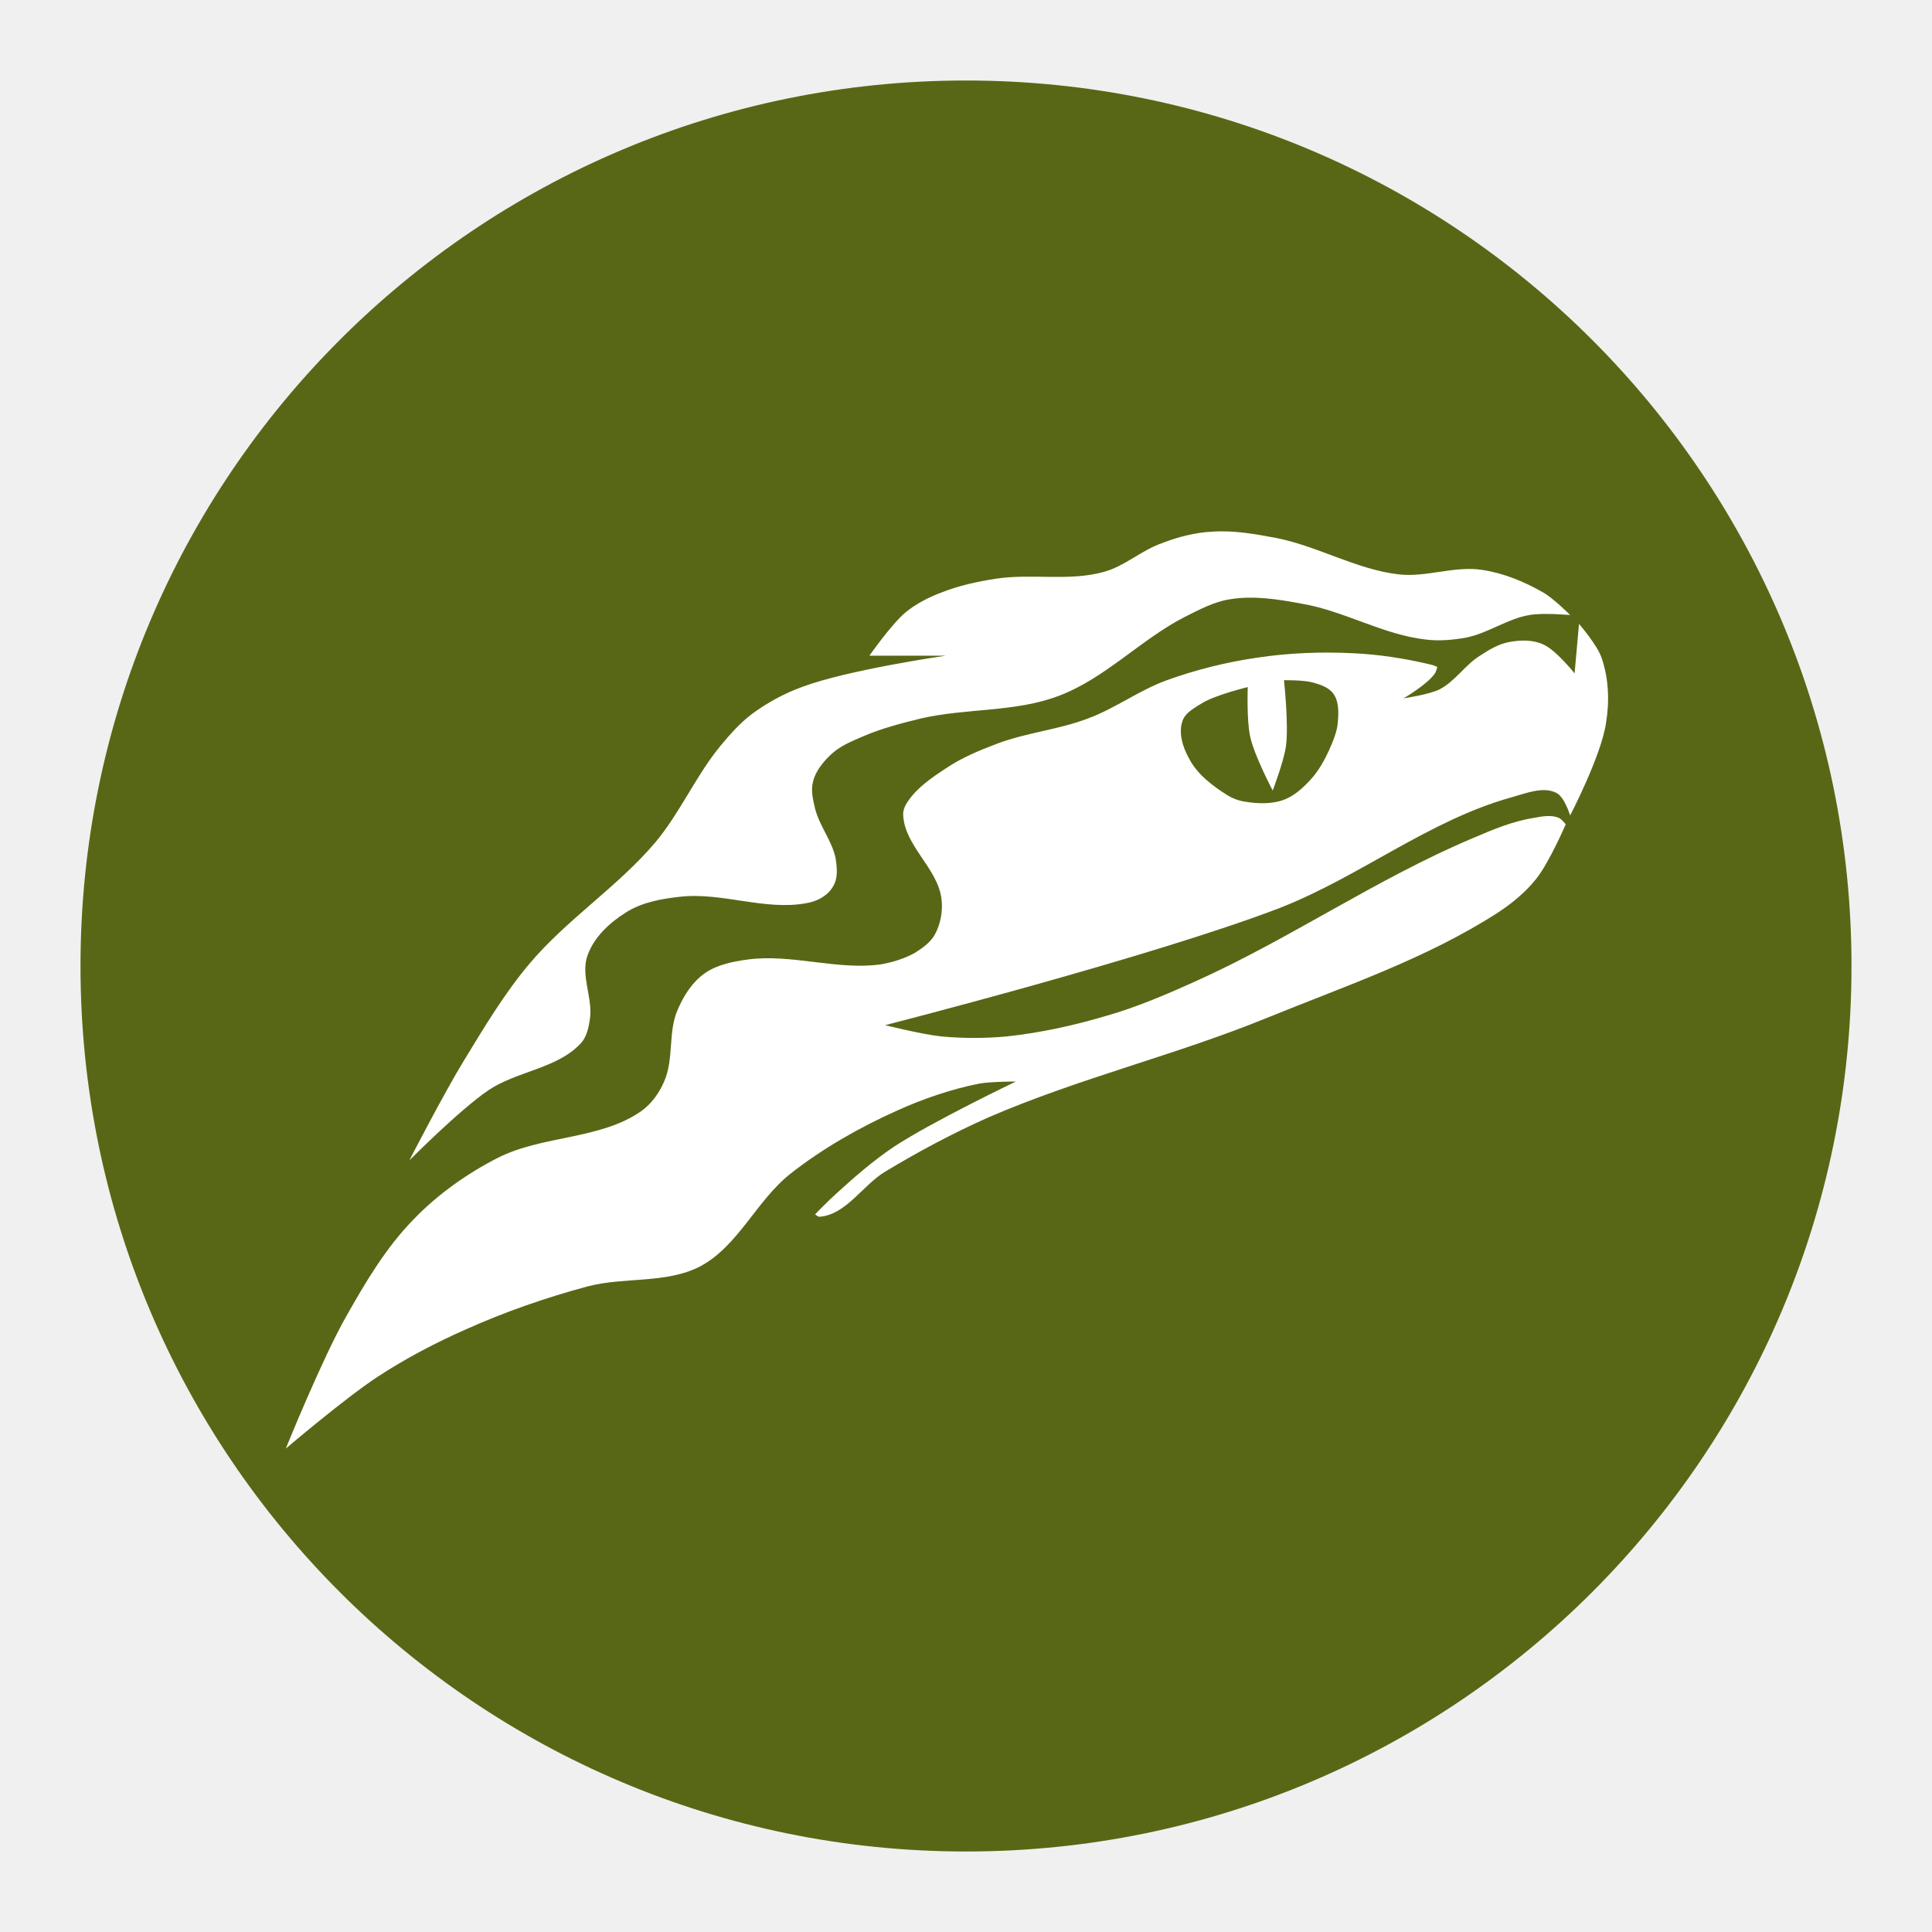
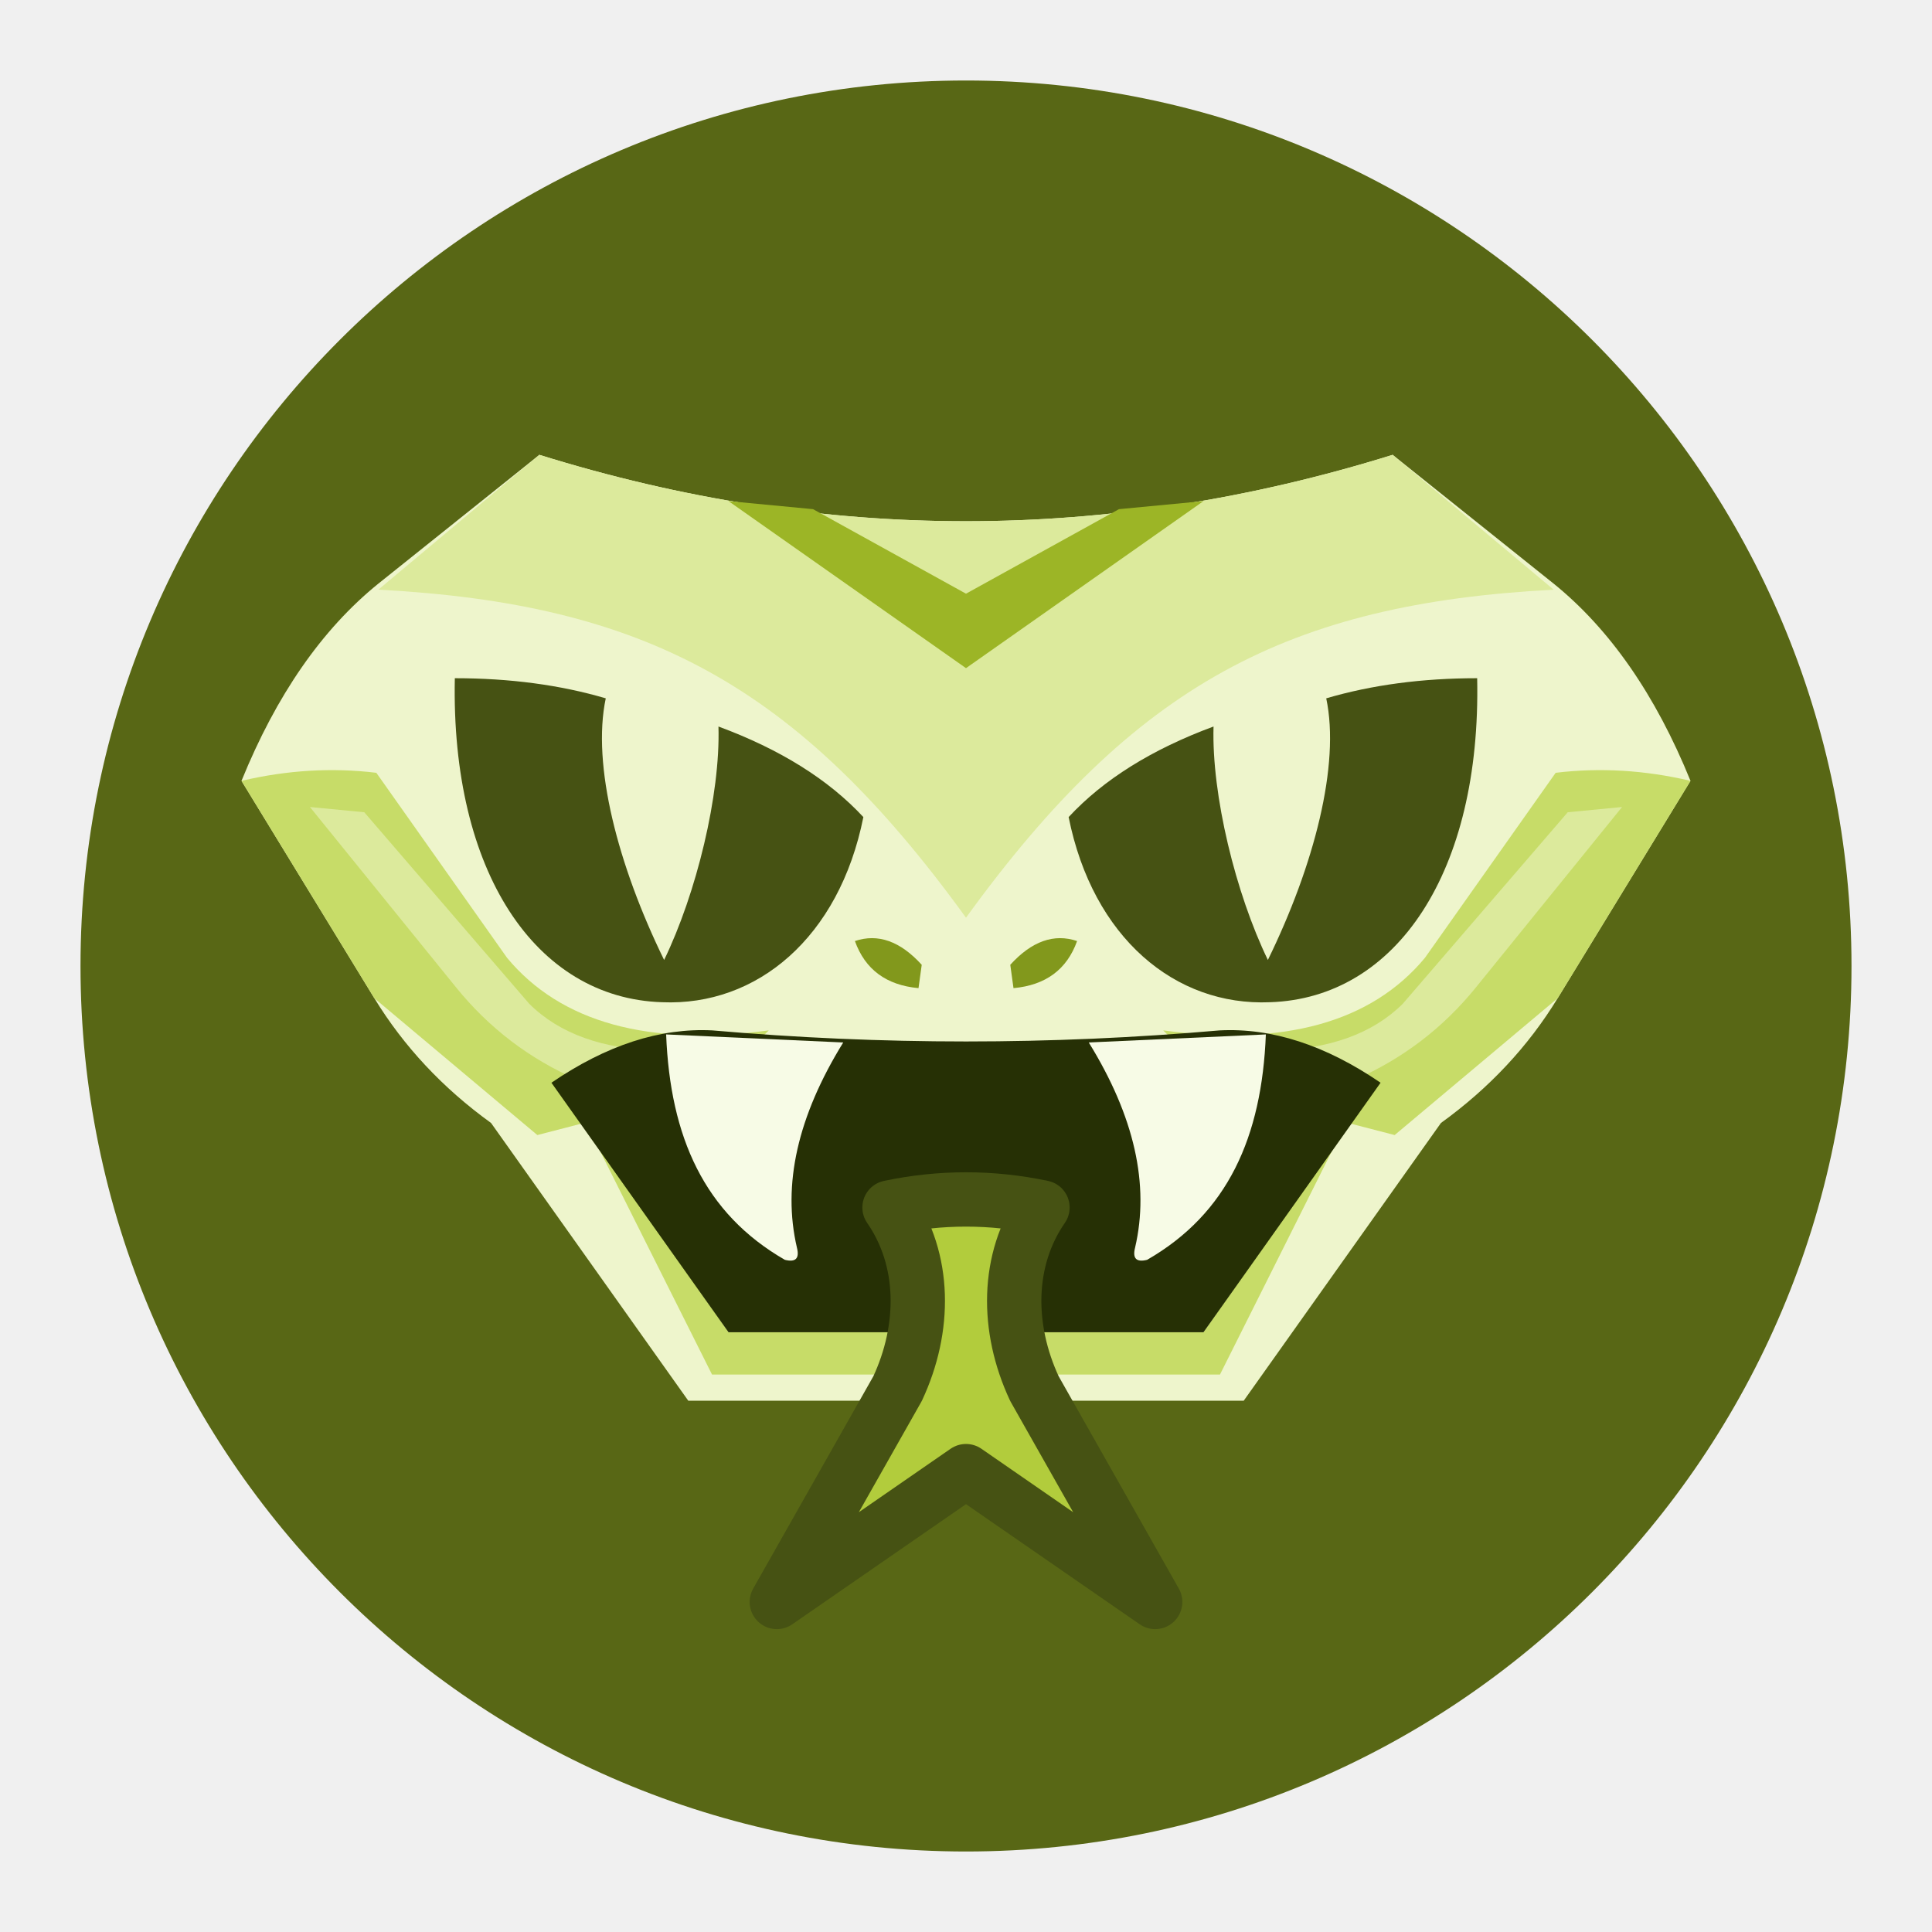
<svg xmlns="http://www.w3.org/2000/svg" viewBox="0 0 48 48" role="img" aria-labelledby="t d">
  <circle cx="24" cy="24" r="22" fill="#586715" />
-   <path fill="#ffffff" fill-rule="evenodd" d="M30.11 13.21 C30.65 13.17 31.2 13.27 31.73 13.37 C32.76 13.58 33.71 14.15 34.75 14.27       C35.44 14.35 36.14 14.05 36.83 14.16 C37.36 14.24 37.87 14.45 38.34 14.72       C38.59 14.86 39.01 15.28 39.01 15.28 C39.01 15.28 38.33 15.22 38 15.28       C37.45 15.37 36.98 15.73 36.43 15.84 C36.1 15.9 35.76 15.93 35.43 15.89       C34.36 15.77 33.4 15.18 32.35 15 C31.76 14.89 31.15 14.79 30.55 14.89       C30.16 14.95 29.79 15.15 29.43 15.33 C28.34 15.89 27.45 16.86 26.3 17.29       C25.22 17.7 24.01 17.59 22.88 17.85 C22.39 17.97 21.89 18.1 21.43 18.3       C21.15 18.42 20.86 18.54 20.64 18.75 C20.45 18.93 20.26 19.16 20.2 19.42       C20.14 19.64 20.2 19.87 20.25 20.09 C20.36 20.52 20.67 20.89 20.76 21.32       C20.79 21.51 20.81 21.71 20.76 21.88 C20.72 22.01 20.64 22.13 20.53 22.22       C20.39 22.34 20.21 22.41 20.03 22.44 C19 22.63 17.93 22.16 16.89 22.28       C16.43 22.33 15.94 22.42 15.55 22.67 C15.15 22.92 14.76 23.28 14.6 23.73       C14.41 24.24 14.75 24.82 14.65 25.36 C14.62 25.55 14.57 25.77 14.43 25.92       C13.85 26.55 12.84 26.61 12.13 27.09 C11.41 27.58 10.17 28.83 10.17 28.83       C10.17 28.83 11.03 27.16 11.52 26.36 C12.02 25.54 12.52 24.7 13.14 23.96       C14.08 22.84 15.34 22.04 16.28 20.93 C16.9 20.19 17.29 19.27 17.9 18.53       C18.14 18.24 18.39 17.96 18.68 17.74 C19.06 17.46 19.48 17.23 19.92 17.07       C21.06 16.64 23.5 16.29 23.5 16.29 C23.5 16.29 21.6 16.29 21.6 16.29       C21.6 16.29 22.14 15.52 22.49 15.22 C22.76 15 23.07 14.84 23.39 14.72       C23.82 14.55 24.28 14.45 24.73 14.38 C25.62 14.24 26.55 14.45 27.42 14.21       C27.94 14.07 28.36 13.67 28.88 13.49 C29.27 13.34 29.69 13.23 30.11 13.21 Z M39.23 15.5       C39.23 15.5 39.68 16.02 39.79 16.34 C39.97 16.86 39.99 17.43 39.9 17.97       C39.78 18.78 39.01 20.26 39.01 20.26 C39.01 20.26 38.87 19.8 38.67 19.7       C38.34 19.53 37.91 19.71 37.55 19.81 C35.5 20.38 33.77 21.79 31.79 22.56       C28.61 23.78 21.99 25.47 21.99 25.47 C21.99 25.47 22.91 25.7 23.39 25.75       C23.93 25.8 24.47 25.8 25.01 25.75 C25.85 25.66 26.67 25.48 27.48 25.24       C28.22 25.03 28.95 24.72 29.66 24.4 C32.03 23.34 34.2 21.83 36.6 20.82       C37.09 20.61 37.59 20.4 38.11 20.32 C38.32 20.28 38.54 20.24 38.73 20.32       C38.8 20.35 38.9 20.48 38.9 20.48 C38.9 20.48 38.49 21.43 38.17 21.83       C37.91 22.16 37.57 22.44 37.22 22.67 C35.44 23.82 33.41 24.5 31.45 25.3       C29.19 26.22 26.8 26.79 24.56 27.76 C23.68 28.15 22.82 28.61 21.99 29.11       C21.43 29.45 21.02 30.18 20.36 30.23 C20.32 30.23 20.25 30.17 20.25 30.17       C20.25 30.17 20.58 29.83 20.76 29.67 C21.22 29.25 21.69 28.84 22.21 28.49       C23.17 27.86 25.24 26.87 25.24 26.87 C25.24 26.87 24.63 26.87 24.34 26.92       C23.63 27.06 22.93 27.3 22.27 27.6 C21.34 28.02 20.44 28.53 19.64 29.16       C18.8 29.82 18.34 30.96 17.4 31.46 C16.56 31.9 15.51 31.72 14.6 31.96       C13.56 32.24 12.55 32.59 11.57 33.03 C10.82 33.36 10.08 33.75 9.39 34.2       C8.58 34.73 7.1 35.99 7.1 35.99 C7.1 35.99 8.01 33.74 8.61 32.69       C9.09 31.84 9.6 30.98 10.29 30.28 C10.88 29.67 11.6 29.16 12.36 28.77       C13.48 28.2 14.92 28.32 15.94 27.6 C16.19 27.42 16.38 27.15 16.5 26.87       C16.75 26.31 16.59 25.63 16.84 25.08 C16.99 24.73 17.2 24.4 17.51 24.18       C17.81 23.97 18.2 23.89 18.57 23.84 C19.66 23.69 20.79 24.11 21.88 23.96       C22.17 23.91 22.46 23.82 22.72 23.68 C22.91 23.56 23.11 23.42 23.22 23.23       C23.37 22.96 23.43 22.63 23.39 22.33 C23.3 21.58 22.48 21.02 22.44 20.26       C22.43 20.14 22.48 20.02 22.55 19.92 C22.78 19.57 23.15 19.32 23.5 19.09       C23.9 18.82 24.34 18.64 24.79 18.47 C25.51 18.2 26.3 18.13 27.03 17.85       C27.71 17.6 28.3 17.15 28.99 16.9 C29.71 16.64 30.47 16.45 31.23 16.34       C32.02 16.22 32.83 16.19 33.63 16.23 C34.27 16.26 34.91 16.36 35.54 16.51       C35.6 16.52 35.71 16.57 35.71 16.57 C35.71 16.57 35.68 16.69 35.65 16.73       C35.46 17.01 34.87 17.35 34.87 17.35 C34.87 17.35 35.49 17.26 35.76 17.13       C36.15 16.93 36.4 16.52 36.77 16.29 C37 16.14 37.23 16 37.5 15.95       C37.77 15.9 38.08 15.89 38.34 16.01 C38.66 16.15 39.12 16.73 39.12 16.73       C39.12 16.73 39.23 15.5 39.23 15.5 Z M31.9 16.9 C31.9 16.9 32.02 17.99 31.95 18.53       C31.9 18.91 31.62 19.64 31.62 19.64 C31.62 19.64 31.16 18.77 31.06 18.3       C30.97 17.9 31 17.07 31 17.07 C31 17.07 30.22 17.26 29.88 17.46       C29.69 17.58 29.45 17.7 29.38 17.91 C29.27 18.21 29.39 18.58 29.55 18.86       C29.75 19.24 30.13 19.53 30.5 19.76 C30.63 19.84 30.79 19.9 30.95 19.92       C31.26 19.97 31.6 19.98 31.9 19.87 C32.16 19.77 32.38 19.57 32.57 19.36       C32.76 19.15 32.9 18.9 33.02 18.64 C33.12 18.41 33.23 18.16 33.24 17.91       C33.26 17.68 33.26 17.42 33.13 17.24 C33.02 17.08 32.81 17.01 32.63 16.96       C32.39 16.89 31.9 16.9 31.9 16.9 Z" />
+   <path fill="#eef5cc" d="M6 19.4 Q7.3 16.2 9.4 14.5 L13.4 11.3 Q24 14.6 34.6 11.3 L38.6 14.5 Q40.7 16.2 42 19.4       L38.7 24.8 Q37.6 26.6 35.8 27.9 L30.9 34.8 L17.1 34.8 L12.2 27.9 Q10.4 26.6 9.3 24.8 Z" />
+   <path fill="#dcea9c" d="M9.4 14.65 L13.4 11.3 Q24 14.6 34.6 11.3 L38.6 14.65 C32 15 28.2 17 24 22.8       C19.8 17 16 15 9.4 14.65 Z" />
+   <path fill="#9cb526" d="M18.1 12.45 L24 16.6 L29.9 12.45 L27.8 12.65 L24 14.75 L20.2 12.65 Z" />
+   <path fill="#c7dc68" d="M6 19.4 Q7.7 19 9.35 19.2 L12.6 23.8 Q14.6 26.2 19.1 25.6 L17.6 27.1 L13.35 28.2 L9.3 24.8 Z       M42 19.4 Q40.3 19 38.65 19.2 L35.4 23.8 Q33.4 26.2 28.9 25.6 L30.4 27.1 L34.65 28.2 L38.7 24.8 Z" />
+   <path fill="#dcea9c" d="M7.7 20.05 L9.05 20.18 L13.15 24.94 Q14.28 26.06 16.4 26.1 L14.35 26.83 Q12.56 26.05 11.33 24.53       Z M40.3 20.05 L38.95 20.18 L34.85 24.94 Q33.72 26.06 31.6 26.1 L33.65 26.83       Q35.44 26.05 36.67 24.53 Z" />
+   <path fill="#465213" d="M11.3 16.85 Q13.35 16.85 15.05 17.35 C14.7 19 15.35 21.5 16.5 23.85       C17.3 22.2 17.9 19.75 17.85 18.05 Q20.15 18.9 21.45 20.3 C20.85 23.3 18.8 25 16.45 24.9       C13.3 24.8 11.2 21.65 11.3 16.85 Z M36.7 16.85 Q34.65 16.85 32.95 17.35       C33.3 19 32.65 21.5 31.5 23.85 C30.7 22.2 30.1 19.75 30.15 18.05 Q27.85 18.9 26.55 20.3       C27.15 23.3 29.2 25 31.55 24.9 C34.7 24.8 36.8 21.65 36.7 16.85 Z" />
+   <path fill="#82981c" d="M21.24 23.38 Q22.1 23.09 22.9 23.97 L22.82 24.55 Q21.62 24.44 21.24 23.38 Z M26.76 23.38       Q25.9 23.09 25.1 23.97 L25.18 24.55 Q26.38 24.44 26.76 23.38 Z" />
+   <path fill="#c7dc68" d="M14.76 28.3 L18.1 33.1 L29.9 33.1 L33.24 28.3 L30.31 34.15 L17.69 34.15 Z" />
+   <path fill="#263005" d="M13.7 26.9 Q15.75 25.5 17.7 25.6 Q24 26.15 30.3 25.6 Q32.25 25.5 34.3 26.9 L29.9 33.1 L18.1 33.1       Z" />
+   <path fill="#f7fbe6" d="M16.55 25.7 L20.95 25.9 Q19.25 28.65 19.8 31 Q19.9 31.4 19.5 31.3       C17.5 30.15 16.65 28.25 16.55 25.7 Z M31.45 25.7 L27.05 25.9 Q28.75 28.65 28.2 31       Q28.1 31.4 28.5 31.3 C30.5 30.15 31.35 28.25 31.45 25.7 Z" />
+   <path fill="#b2cc3c" stroke="#465213" stroke-width="1.35" stroke-linejoin="round" d="M22.1 30 Q24 29.6 25.9 30 C25 31.3 25 33 25.7 34.5 L28.7 39.8 L24 36.55 L19.3 39.8 L22.3 34.5       C23 33 23 31.3 22.1 30 Z" />
</svg>
